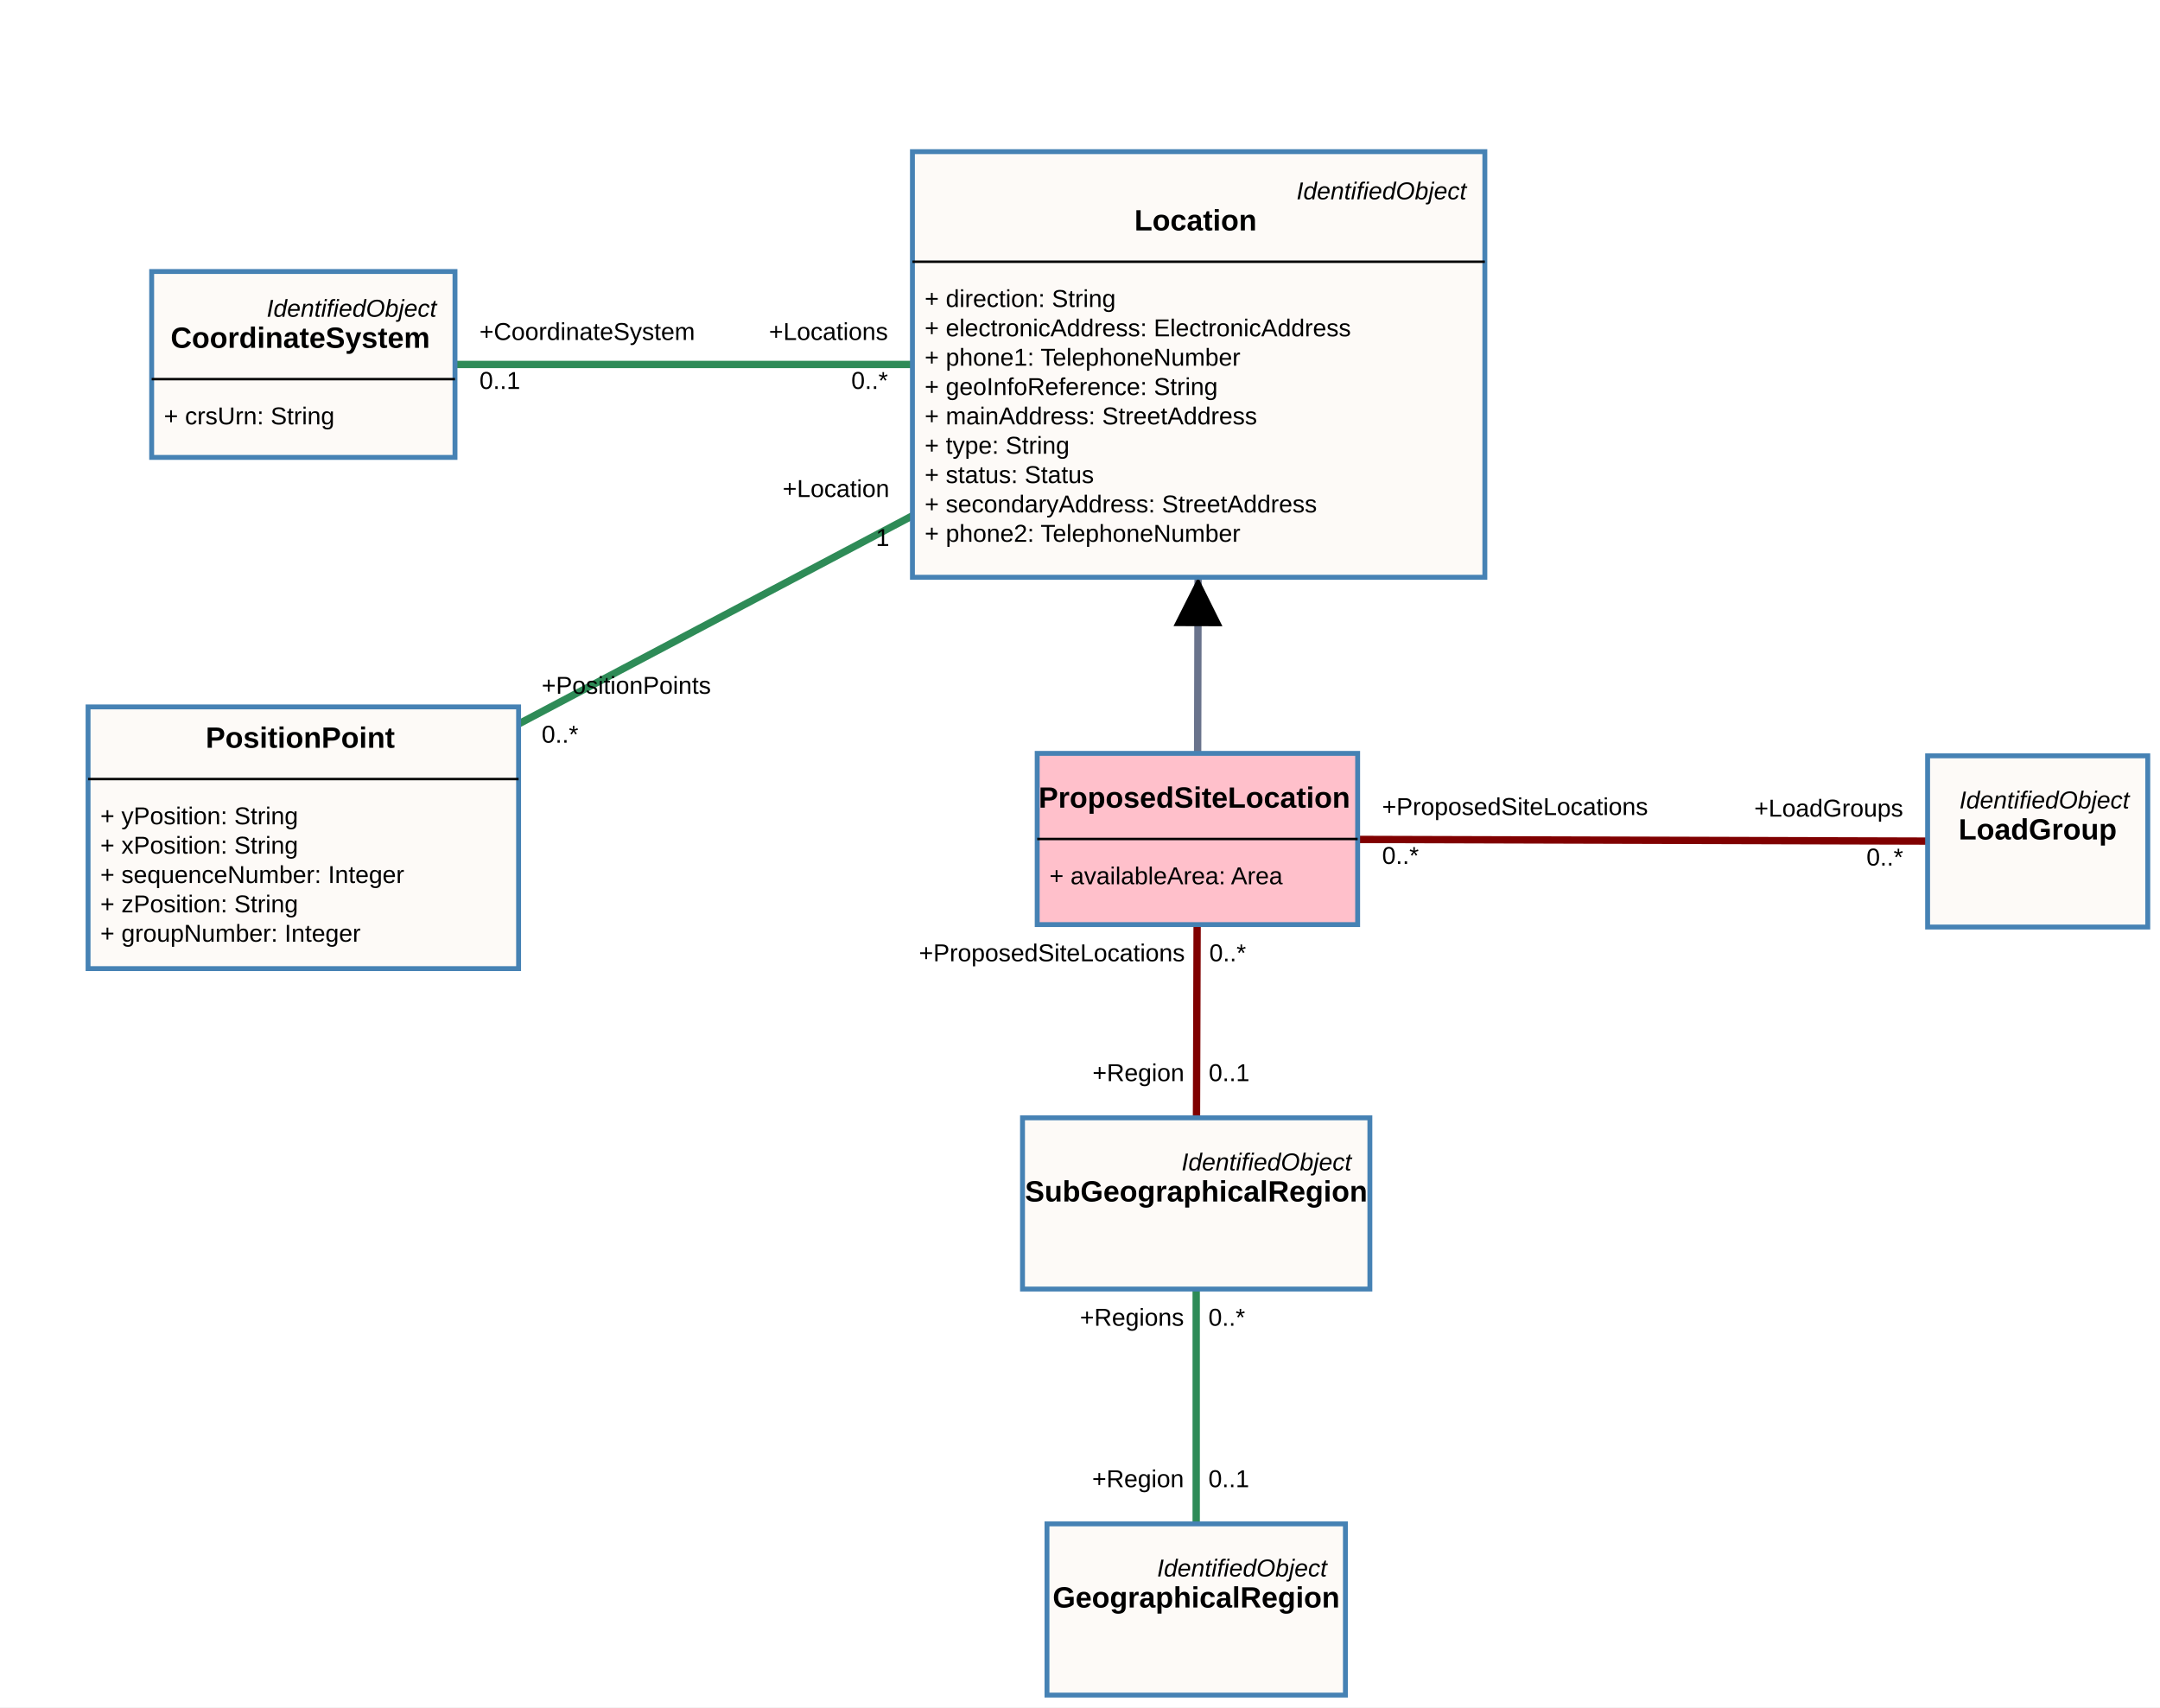
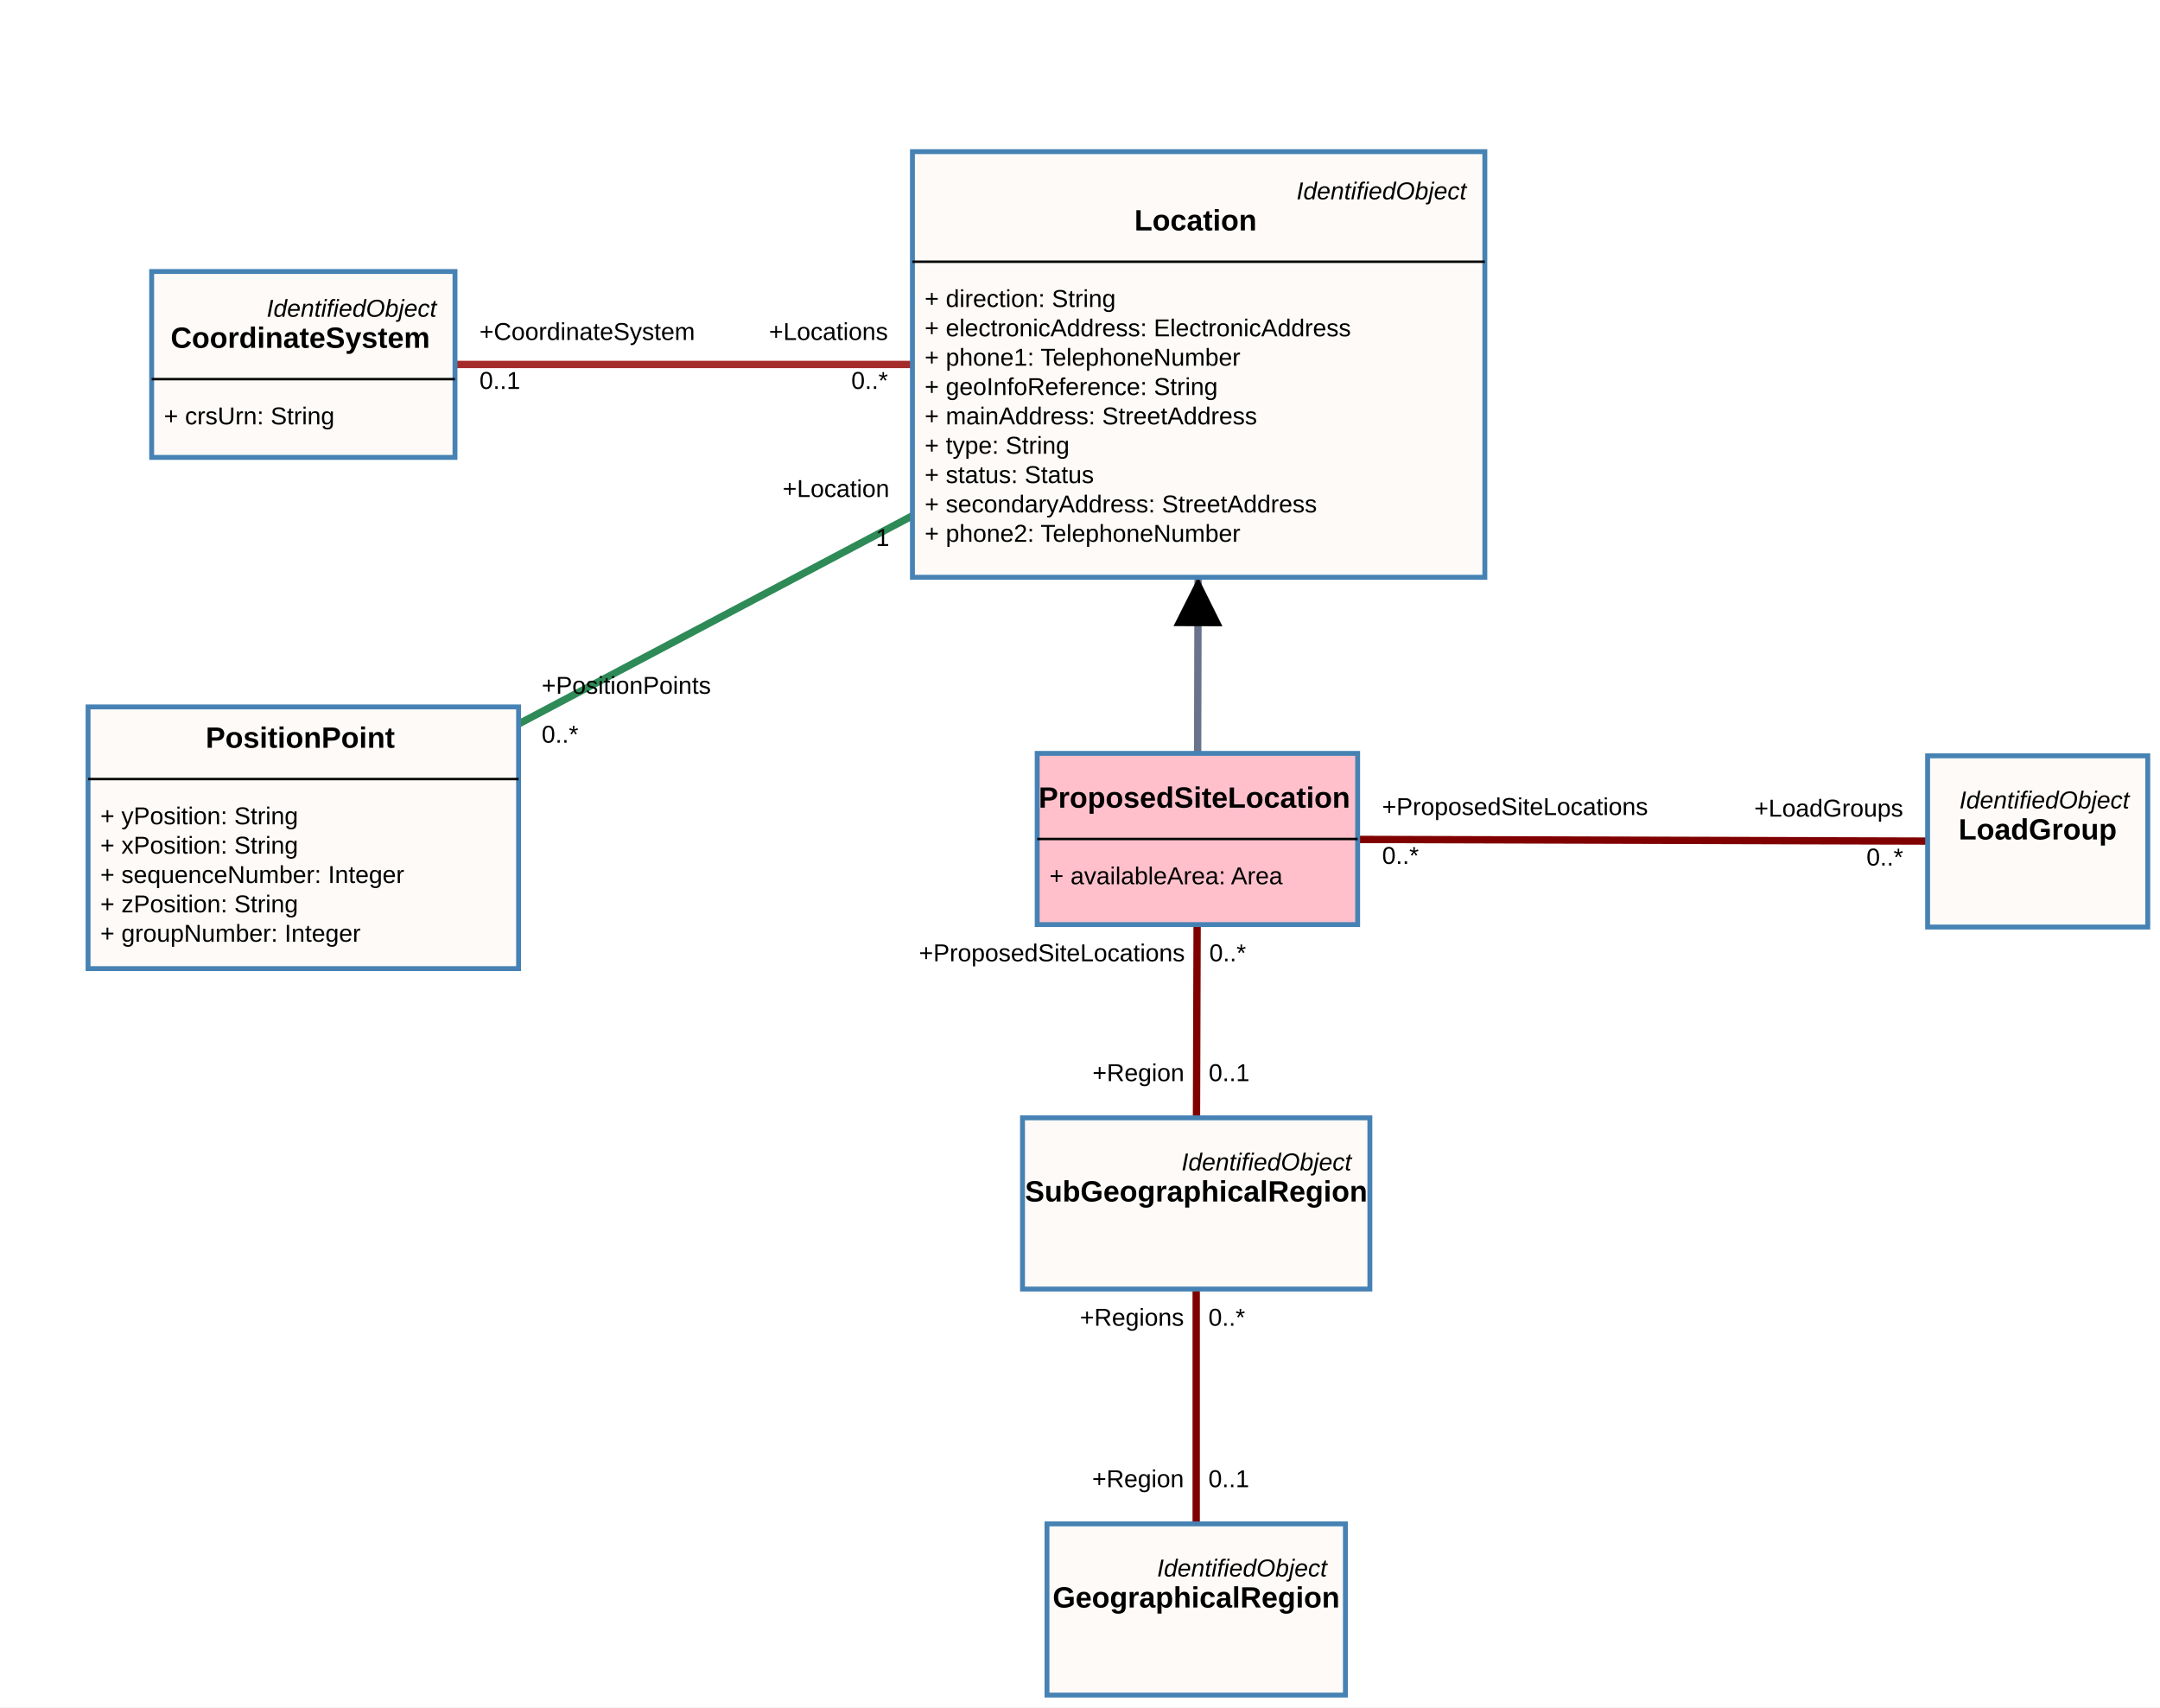
<svg xmlns="http://www.w3.org/2000/svg" width="883" height="698">
  <rect width="100%" height="100%" fill="white" />
  <g class="zoom-group">
    <defs>
      <marker id="arrowhead" viewBox="-0 -5 10 10" refX="5" refY="0" orient="auto" markerWidth="10" markerHeight="10" xoverflow="visible">
        <path d="M 0,-5 L 10 ,0 L 0,5" fill="black" style="stroke: none;" />
      </marker>
    </defs>
-     <line class="link" x1="489" y1="658" x2="489" y2="492" stroke="#2e8b57" stroke-width="3" />
-     <line class="link" x1="490" y1="149" x2="124" y2="149" stroke="#2e8b57" stroke-width="3" />
+     <line class="link" x1="489" y1="658" x2="489" y2="492" stroke="#800000" stroke-width="3" />
+     <line class="link" x1="490" y1="149" x2="124" y2="149" stroke="#a52a2a" stroke-width="3" />
    <line class="link" x1="490" y1="149" x2="124" y2="342.5" stroke="#2e8b57" stroke-width="3" />
    <line class="link" x1="489.5" y1="343" x2="490" y2="149" stroke="#69738c" stroke-width="3" marker-end="url(#arrowhead)" />
    <line class="link" x1="489.5" y1="343" x2="833" y2="344" stroke="#800000" stroke-width="3" />
    <line class="link" x1="489.5" y1="343" x2="489" y2="492" stroke="#800000" stroke-width="3" />
    <line class="arrow" x2="489.75" y2="246" x1="489.5" y1="343" stroke="#69738c" stroke-width="2" marker-end="url(#arrowhead)" />
    <g class="draggable" transform="translate(418, 457)">
      <rect class="box" width="142" height="70" style="fill: #fdfaf7; stroke: steelblue; stroke-width: 2px; cursor: move;" />
      <text x="0" y="0" text-anchor="start" font-size="10px">
        <tspan x="137" y="18" dy=".35em" text-anchor="end" style="font-family: Arial, sans-serif; font-weight: 400; font-style: italic; fill: black; font-size: 10px; pointer-events: none;">IdentifiedObject</tspan>
        <tspan x="71" y="30" dy=".35em" text-anchor="middle" style="font-family: Arial, sans-serif; font-weight: 700; font-style: normal; fill: black; font-size: 12px; pointer-events: none;">SubGeographicalRegion</tspan>
      </text>
    </g>
    <g class="draggable" transform="translate(428, 623)">
      <rect class="box" width="122" height="70" style="fill: #fdfaf7; stroke: steelblue; stroke-width: 2px; cursor: move;" />
      <text x="0" y="0" text-anchor="start" font-size="10px">
        <tspan x="117" y="18" dy=".35em" text-anchor="end" style="font-family: Arial, sans-serif; font-weight: 400; font-style: italic; fill: black; font-size: 10px; pointer-events: none;">IdentifiedObject</tspan>
        <tspan x="61" y="30" dy=".35em" text-anchor="middle" style="font-family: Arial, sans-serif; font-weight: 700; font-style: normal; fill: black; font-size: 12px; pointer-events: none;">GeographicalRegion</tspan>
      </text>
    </g>
    <g class="draggable" transform="translate(788, 309)">
      <rect class="box" width="90" height="70" style="fill: #fdfaf7; stroke: steelblue; stroke-width: 2px; cursor: move;" />
      <text x="0" y="0" text-anchor="start" font-size="10px">
        <tspan x="85" y="18" dy=".35em" text-anchor="end" style="font-family: Arial, sans-serif; font-weight: 400; font-style: italic; fill: black; font-size: 10px; pointer-events: none;">IdentifiedObject</tspan>
        <tspan x="45" y="30" dy=".35em" text-anchor="middle" style="font-family: Arial, sans-serif; font-weight: 700; font-style: normal; fill: black; font-size: 12px; pointer-events: none;">LoadGroup</tspan>
      </text>
    </g>
    <g class="draggable" transform="translate(36, 289)">
      <rect class="box" width="176" height="107" style="fill: #fdfaf7; stroke: steelblue; stroke-width: 2px; cursor: move;" />
      <text x="0" y="0" text-anchor="start" font-size="10px">
        <tspan x="88" y="12.5" dy=".35em" text-anchor="middle" style="font-family: Arial, sans-serif; font-weight: 700; font-style: normal; fill: black; font-size: 12px; pointer-events: none;">PositionPoint</tspan>
        <tspan x="5" y="44.5" dy=".35em" text-anchor="start" style="font-family: Arial, sans-serif; font-weight: 400; font-style: normal; fill: black; font-size: 10px; pointer-events: none;">+   yPosition: String</tspan>
        <tspan x="5" y="56.5" dy=".35em" text-anchor="start" style="font-family: Arial, sans-serif; font-weight: 400; font-style: normal; fill: black; font-size: 10px; pointer-events: none;">+   xPosition: String</tspan>
        <tspan x="5" y="68.5" dy=".35em" text-anchor="start" style="font-family: Arial, sans-serif; font-weight: 400; font-style: normal; fill: black; font-size: 10px; pointer-events: none;">+   sequenceNumber: Integer</tspan>
        <tspan x="5" y="80.5" dy=".35em" text-anchor="start" style="font-family: Arial, sans-serif; font-weight: 400; font-style: normal; fill: black; font-size: 10px; pointer-events: none;">+   zPosition: String</tspan>
        <tspan x="5" y="92.5" dy=".35em" text-anchor="start" style="font-family: Arial, sans-serif; font-weight: 400; font-style: normal; fill: black; font-size: 10px; pointer-events: none;">+   groupNumber: Integer</tspan>
      </text>
      <line x1="0" x2="176" y1="29.5" y2="29.5" stroke="black" stroke-width="1" />
    </g>
    <g class="draggable" transform="translate(373, 62)">
      <rect class="box" width="234" height="174" style="fill: #fdfaf7; stroke: steelblue; stroke-width: 2px; cursor: move;" />
      <text x="0" y="0" text-anchor="start" font-size="10px">
        <tspan x="229" y="16" dy=".35em" text-anchor="end" style="font-family: Arial, sans-serif; font-weight: 400; font-style: italic; fill: black; font-size: 10px; pointer-events: none;">IdentifiedObject</tspan>
        <tspan x="117" y="28" dy=".35em" text-anchor="middle" style="font-family: Arial, sans-serif; font-weight: 700; font-style: normal; fill: black; font-size: 12px; pointer-events: none;">Location</tspan>
        <tspan x="5" y="60" dy=".35em" text-anchor="start" style="font-family: Arial, sans-serif; font-weight: 400; font-style: normal; fill: black; font-size: 10px; pointer-events: none;">+   direction: String</tspan>
        <tspan x="5" y="72" dy=".35em" text-anchor="start" style="font-family: Arial, sans-serif; font-weight: 400; font-style: normal; fill: black; font-size: 10px; pointer-events: none;">+   electronicAddress: ElectronicAddress</tspan>
        <tspan x="5" y="84" dy=".35em" text-anchor="start" style="font-family: Arial, sans-serif; font-weight: 400; font-style: normal; fill: black; font-size: 10px; pointer-events: none;">+   phone1: TelephoneNumber</tspan>
        <tspan x="5" y="96" dy=".35em" text-anchor="start" style="font-family: Arial, sans-serif; font-weight: 400; font-style: normal; fill: black; font-size: 10px; pointer-events: none;">+   geoInfoReference: String</tspan>
        <tspan x="5" y="108" dy=".35em" text-anchor="start" style="font-family: Arial, sans-serif; font-weight: 400; font-style: normal; fill: black; font-size: 10px; pointer-events: none;">+   mainAddress: StreetAddress</tspan>
        <tspan x="5" y="120" dy=".35em" text-anchor="start" style="font-family: Arial, sans-serif; font-weight: 400; font-style: normal; fill: black; font-size: 10px; pointer-events: none;">+   type: String</tspan>
        <tspan x="5" y="132" dy=".35em" text-anchor="start" style="font-family: Arial, sans-serif; font-weight: 400; font-style: normal; fill: black; font-size: 10px; pointer-events: none;">+   status: Status</tspan>
        <tspan x="5" y="144" dy=".35em" text-anchor="start" style="font-family: Arial, sans-serif; font-weight: 400; font-style: normal; fill: black; font-size: 10px; pointer-events: none;">+   secondaryAddress: StreetAddress</tspan>
        <tspan x="5" y="156" dy=".35em" text-anchor="start" style="font-family: Arial, sans-serif; font-weight: 400; font-style: normal; fill: black; font-size: 10px; pointer-events: none;">+   phone2: TelephoneNumber</tspan>
      </text>
      <line x1="0" x2="234" y1="45" y2="45" stroke="black" stroke-width="1" />
    </g>
    <g class="draggable" transform="translate(62, 111)">
      <rect class="box" width="124" height="76" style="fill: #fdfaf7; stroke: steelblue; stroke-width: 2px; cursor: move;" />
      <text x="0" y="0" text-anchor="start" font-size="10px">
        <tspan x="119" y="15" dy=".35em" text-anchor="end" style="font-family: Arial, sans-serif; font-weight: 400; font-style: italic; fill: black; font-size: 10px; pointer-events: none;">IdentifiedObject</tspan>
        <tspan x="62" y="27" dy=".35em" text-anchor="middle" style="font-family: Arial, sans-serif; font-weight: 700; font-style: normal; fill: black; font-size: 12px; pointer-events: none;">CoordinateSystem</tspan>
        <tspan x="5" y="59" dy=".35em" text-anchor="start" style="font-family: Arial, sans-serif; font-weight: 400; font-style: normal; fill: black; font-size: 10px; pointer-events: none;">+   crsUrn: String</tspan>
      </text>
      <line x1="0" x2="124" y1="44" y2="44" stroke="black" stroke-width="1" />
    </g>
    <g class="draggable" transform="translate(424, 308)">
      <rect class="box" width="131" height="70" style="fill: #ffc0cb; stroke: steelblue; stroke-width: 2px; cursor: move;" />
      <text x="0" y="0" text-anchor="start" font-size="10px">
        <tspan x="65.5" y="18" dy=".35em" text-anchor="middle" style="font-family: Arial, sans-serif; font-weight: 700; font-style: normal; fill: black; font-size: 12px; pointer-events: none;">ProposedSiteLocation</tspan>
        <tspan x="5" y="50" dy=".35em" text-anchor="start" style="font-family: Arial, sans-serif; font-weight: 400; font-style: normal; fill: black; font-size: 10px; pointer-events: none;">+   availableArea: Area</tspan>
      </text>
      <line x1="0" x2="131" y1="35" y2="35" stroke="black" stroke-width="1" />
    </g>
    <text class="link-text-start-top" x="484" y="618" text-anchor="end" dy="-1em" style="font-family: Arial, sans-serif; font-size: 10px; fill: black;">+Region</text>
    <text class="link-text-start-top" x="363" y="149" text-anchor="end" dy="-1em" style="font-family: Arial, sans-serif; font-size: 10px; fill: black;">+Locations</text>
    <text class="link-text-start-top" x="363.58" y="213.193" text-anchor="end" dy="-1em" style="font-family: Arial, sans-serif; font-size: 10px; fill: black;">+Location</text>
    <text class="link-text-start-top" x="484.603" y="303" text-anchor="end" dy="-1em" style="font-family: Arial, sans-serif; font-size: 10px; fill: black;" />
    <text class="link-text-start-top" x="565" y="343.205" text-anchor="start" dy="-1em" style="font-family: Arial, sans-serif; font-size: 10px; fill: black;">+ProposedSiteLocations</text>
    <text class="link-text-start-top" x="484.366" y="383" text-anchor="end" dy="1em" style="font-family: Arial, sans-serif; font-size: 10px; fill: black;">+ProposedSiteLocations</text>
    <text class="link-text-start-btm" x="494" y="618" dy="-1em" text-anchor="start" style="font-family: Arial, sans-serif; font-size: 10px; fill: black;">0..1</text>
    <text class="link-text-start-btm" x="363" y="149" dy="1em" text-anchor="end" style="font-family: Arial, sans-serif; font-size: 10px; fill: black;">0..*</text>
    <text class="link-text-start-btm" x="363.58" y="213.193" dy="1em" text-anchor="end" style="font-family: Arial, sans-serif; font-size: 10px; fill: black;">1</text>
    <text class="link-text-start-btm" x="494.603" y="303" dy="-1em" text-anchor="start" style="font-family: Arial, sans-serif; font-size: 10px; fill: black;" />
    <text class="link-text-start-btm" x="565" y="343.205" dy="1em" text-anchor="start" style="font-family: Arial, sans-serif; font-size: 10px; fill: black;">0..*</text>
    <text class="link-text-start-btm" x="494.366" y="383" dy="1em" text-anchor="start" style="font-family: Arial, sans-serif; font-size: 10px; fill: black;">0..*</text>
    <text class="link-text-end-top" x="484" y="532" dy="1em" text-anchor="end" style="font-family: Arial, sans-serif; font-size: 10px; fill: black;">+Regions</text>
    <text class="link-text-end-top" x="196" y="149" dy="-1em" text-anchor="start" style="font-family: Arial, sans-serif; font-size: 10px; fill: black;">+CoordinateSystem</text>
    <text class="link-text-end-top" x="221.42" y="293.638" dy="-1em" text-anchor="start" style="font-family: Arial, sans-serif; font-size: 10px; fill: black;">+PositionPoints</text>
    <text class="link-text-end-top" x="484.763" y="241" dy="1em" text-anchor="end" style="font-family: Arial, sans-serif; font-size: 10px; fill: black;" />
    <text class="link-text-end-top" x="778" y="343.854" dy="-1em" text-anchor="end" style="font-family: Arial, sans-serif; font-size: 10px; fill: black;">+LoadGroups</text>
    <text class="link-text-end-top" x="484.134" y="452" dy="-1em" text-anchor="end" style="font-family: Arial, sans-serif; font-size: 10px; fill: black;">+Region</text>
    <text class="link-text-end-btm" x="494" y="532" dy="1em" text-anchor="start" style="font-family: Arial, sans-serif; font-size: 10px; fill: black;">0..*</text>
    <text class="link-text-end-btm" x="196" y="149" dy="1em" text-anchor="start" style="font-family: Arial, sans-serif; font-size: 10px; fill: black;">0..1</text>
    <text class="link-text-end-btm" x="221.42" y="293.638" dy="1em" text-anchor="start" style="font-family: Arial, sans-serif; font-size: 10px; fill: black;">0..*</text>
    <text class="link-text-end-btm" x="494.763" y="241" dy="1em" text-anchor="start" style="font-family: Arial, sans-serif; font-size: 10px; fill: black;" />
    <text class="link-text-end-btm" x="778" y="343.854" dy="1em" text-anchor="end" style="font-family: Arial, sans-serif; font-size: 10px; fill: black;">0..*</text>
    <text class="link-text-end-btm" x="494.134" y="452" dy="-1em" text-anchor="start" style="font-family: Arial, sans-serif; font-size: 10px; fill: black;">0..1</text>
  </g>
</svg>
